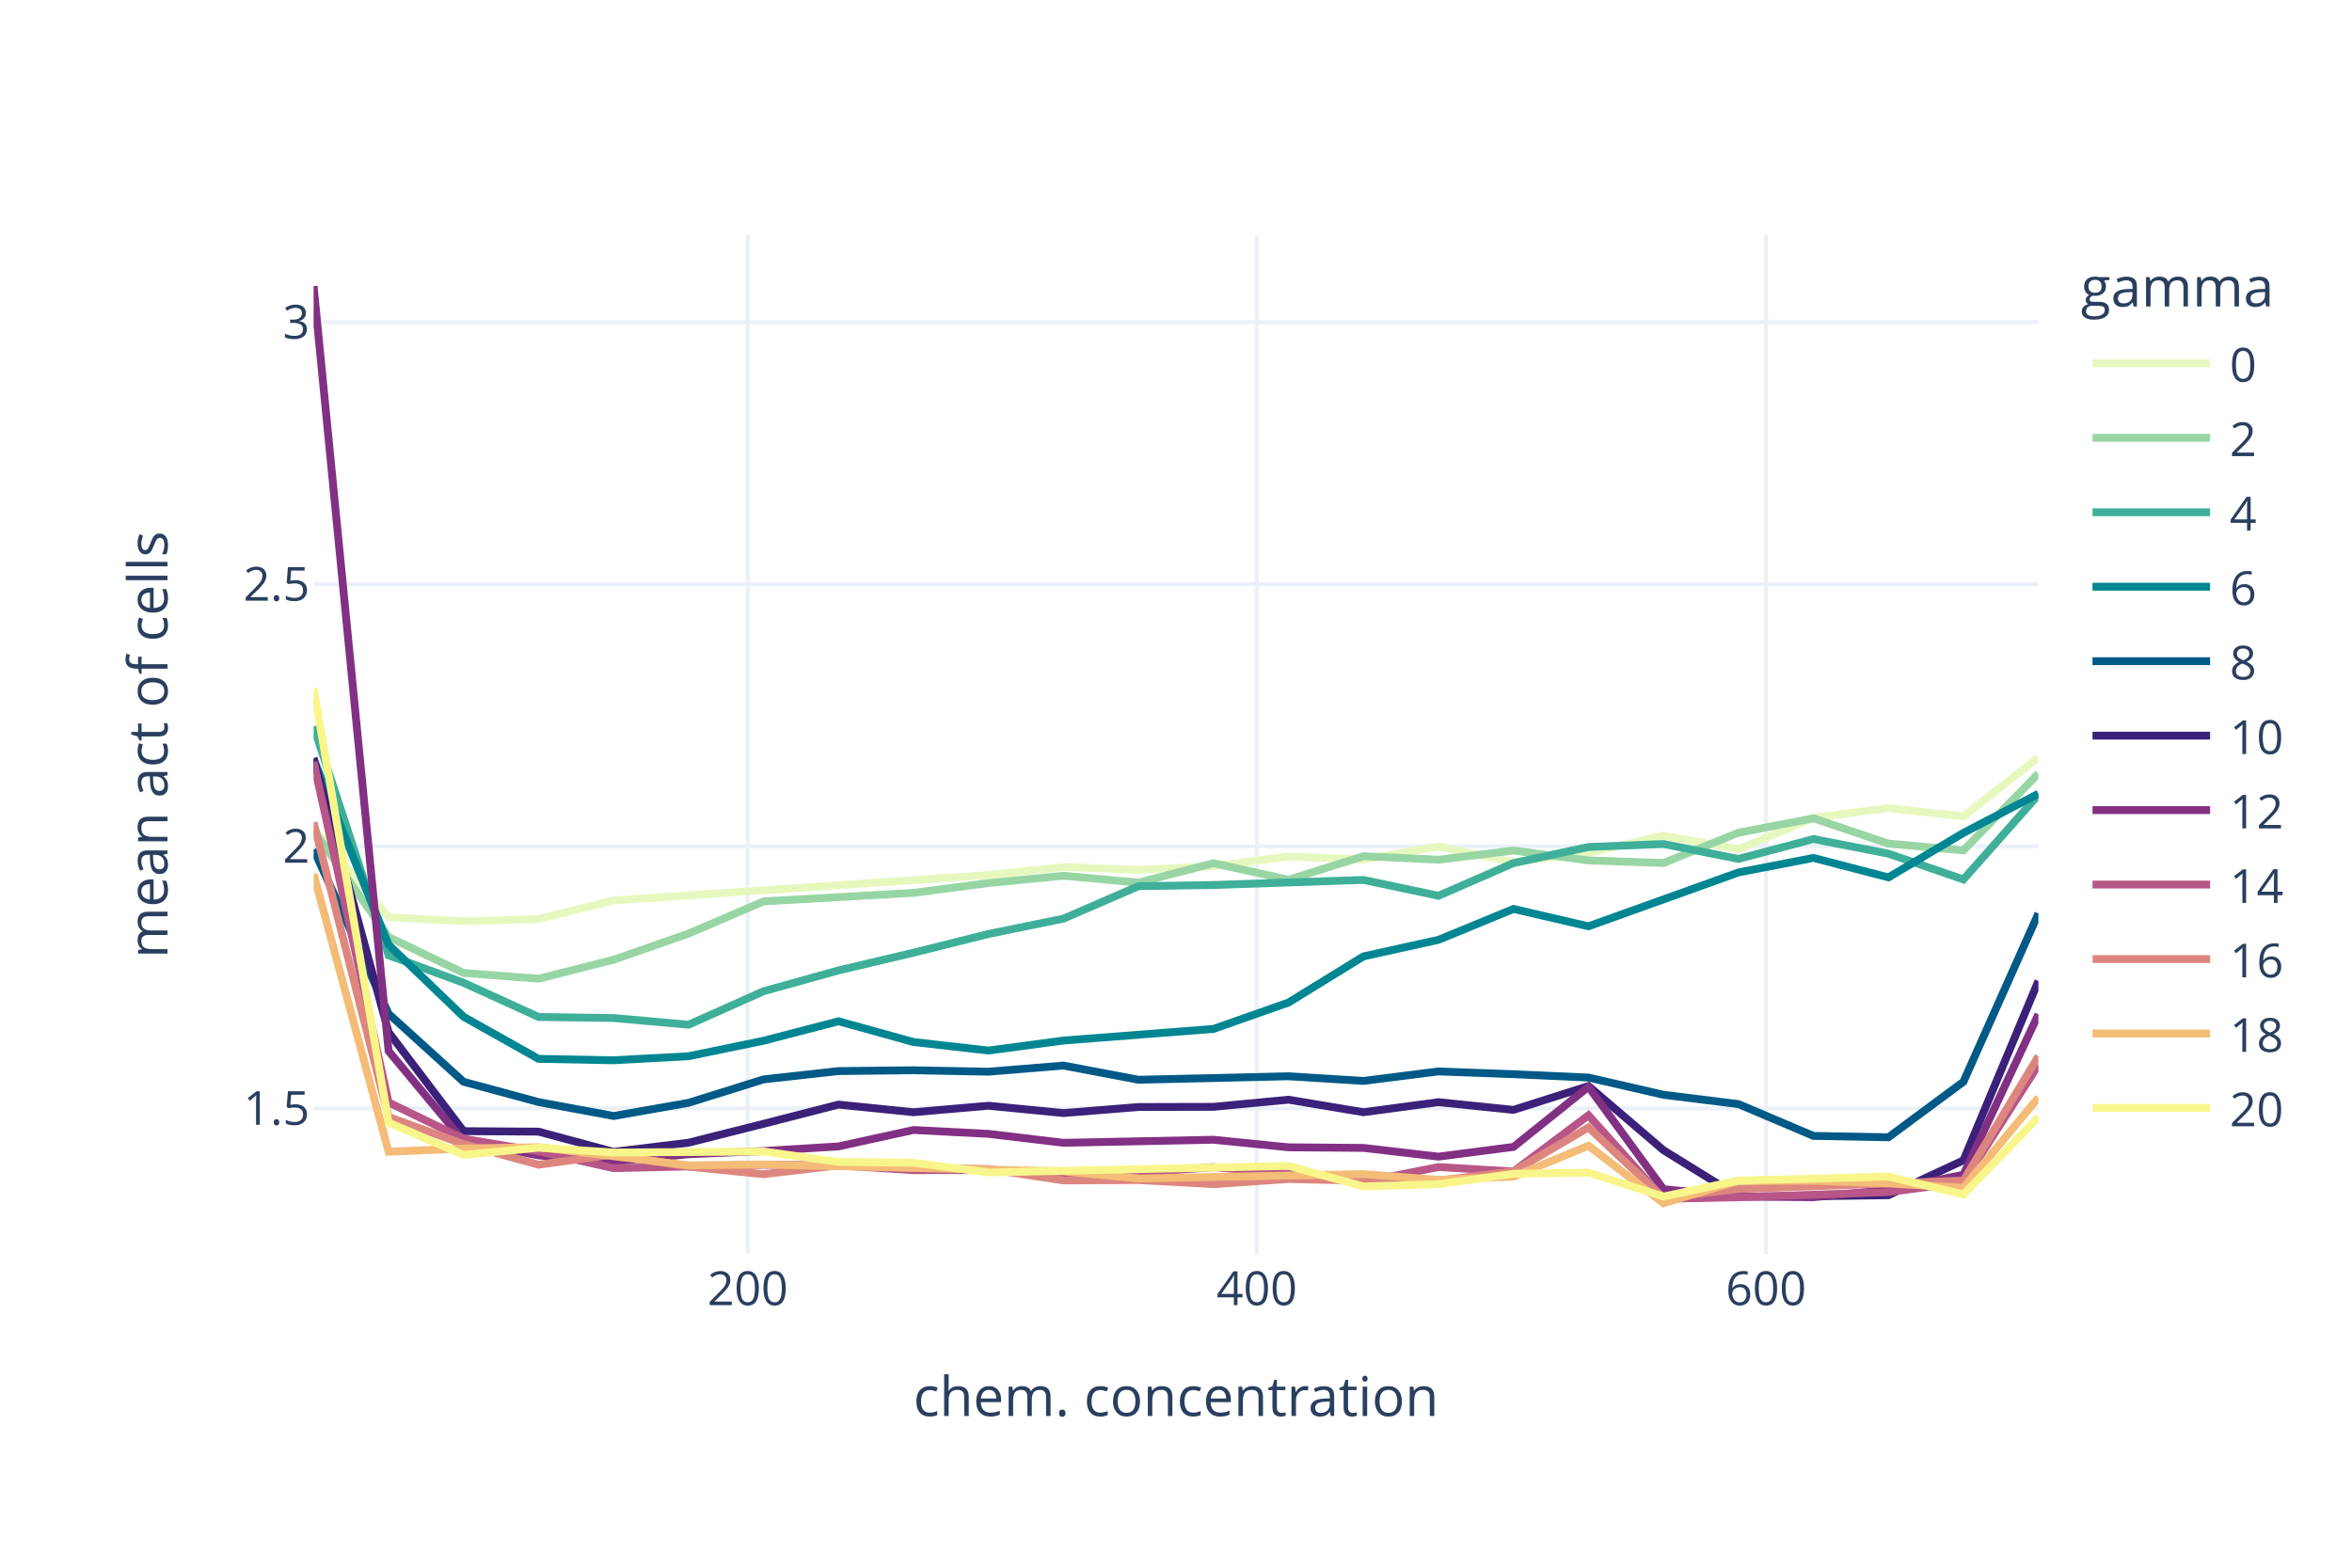
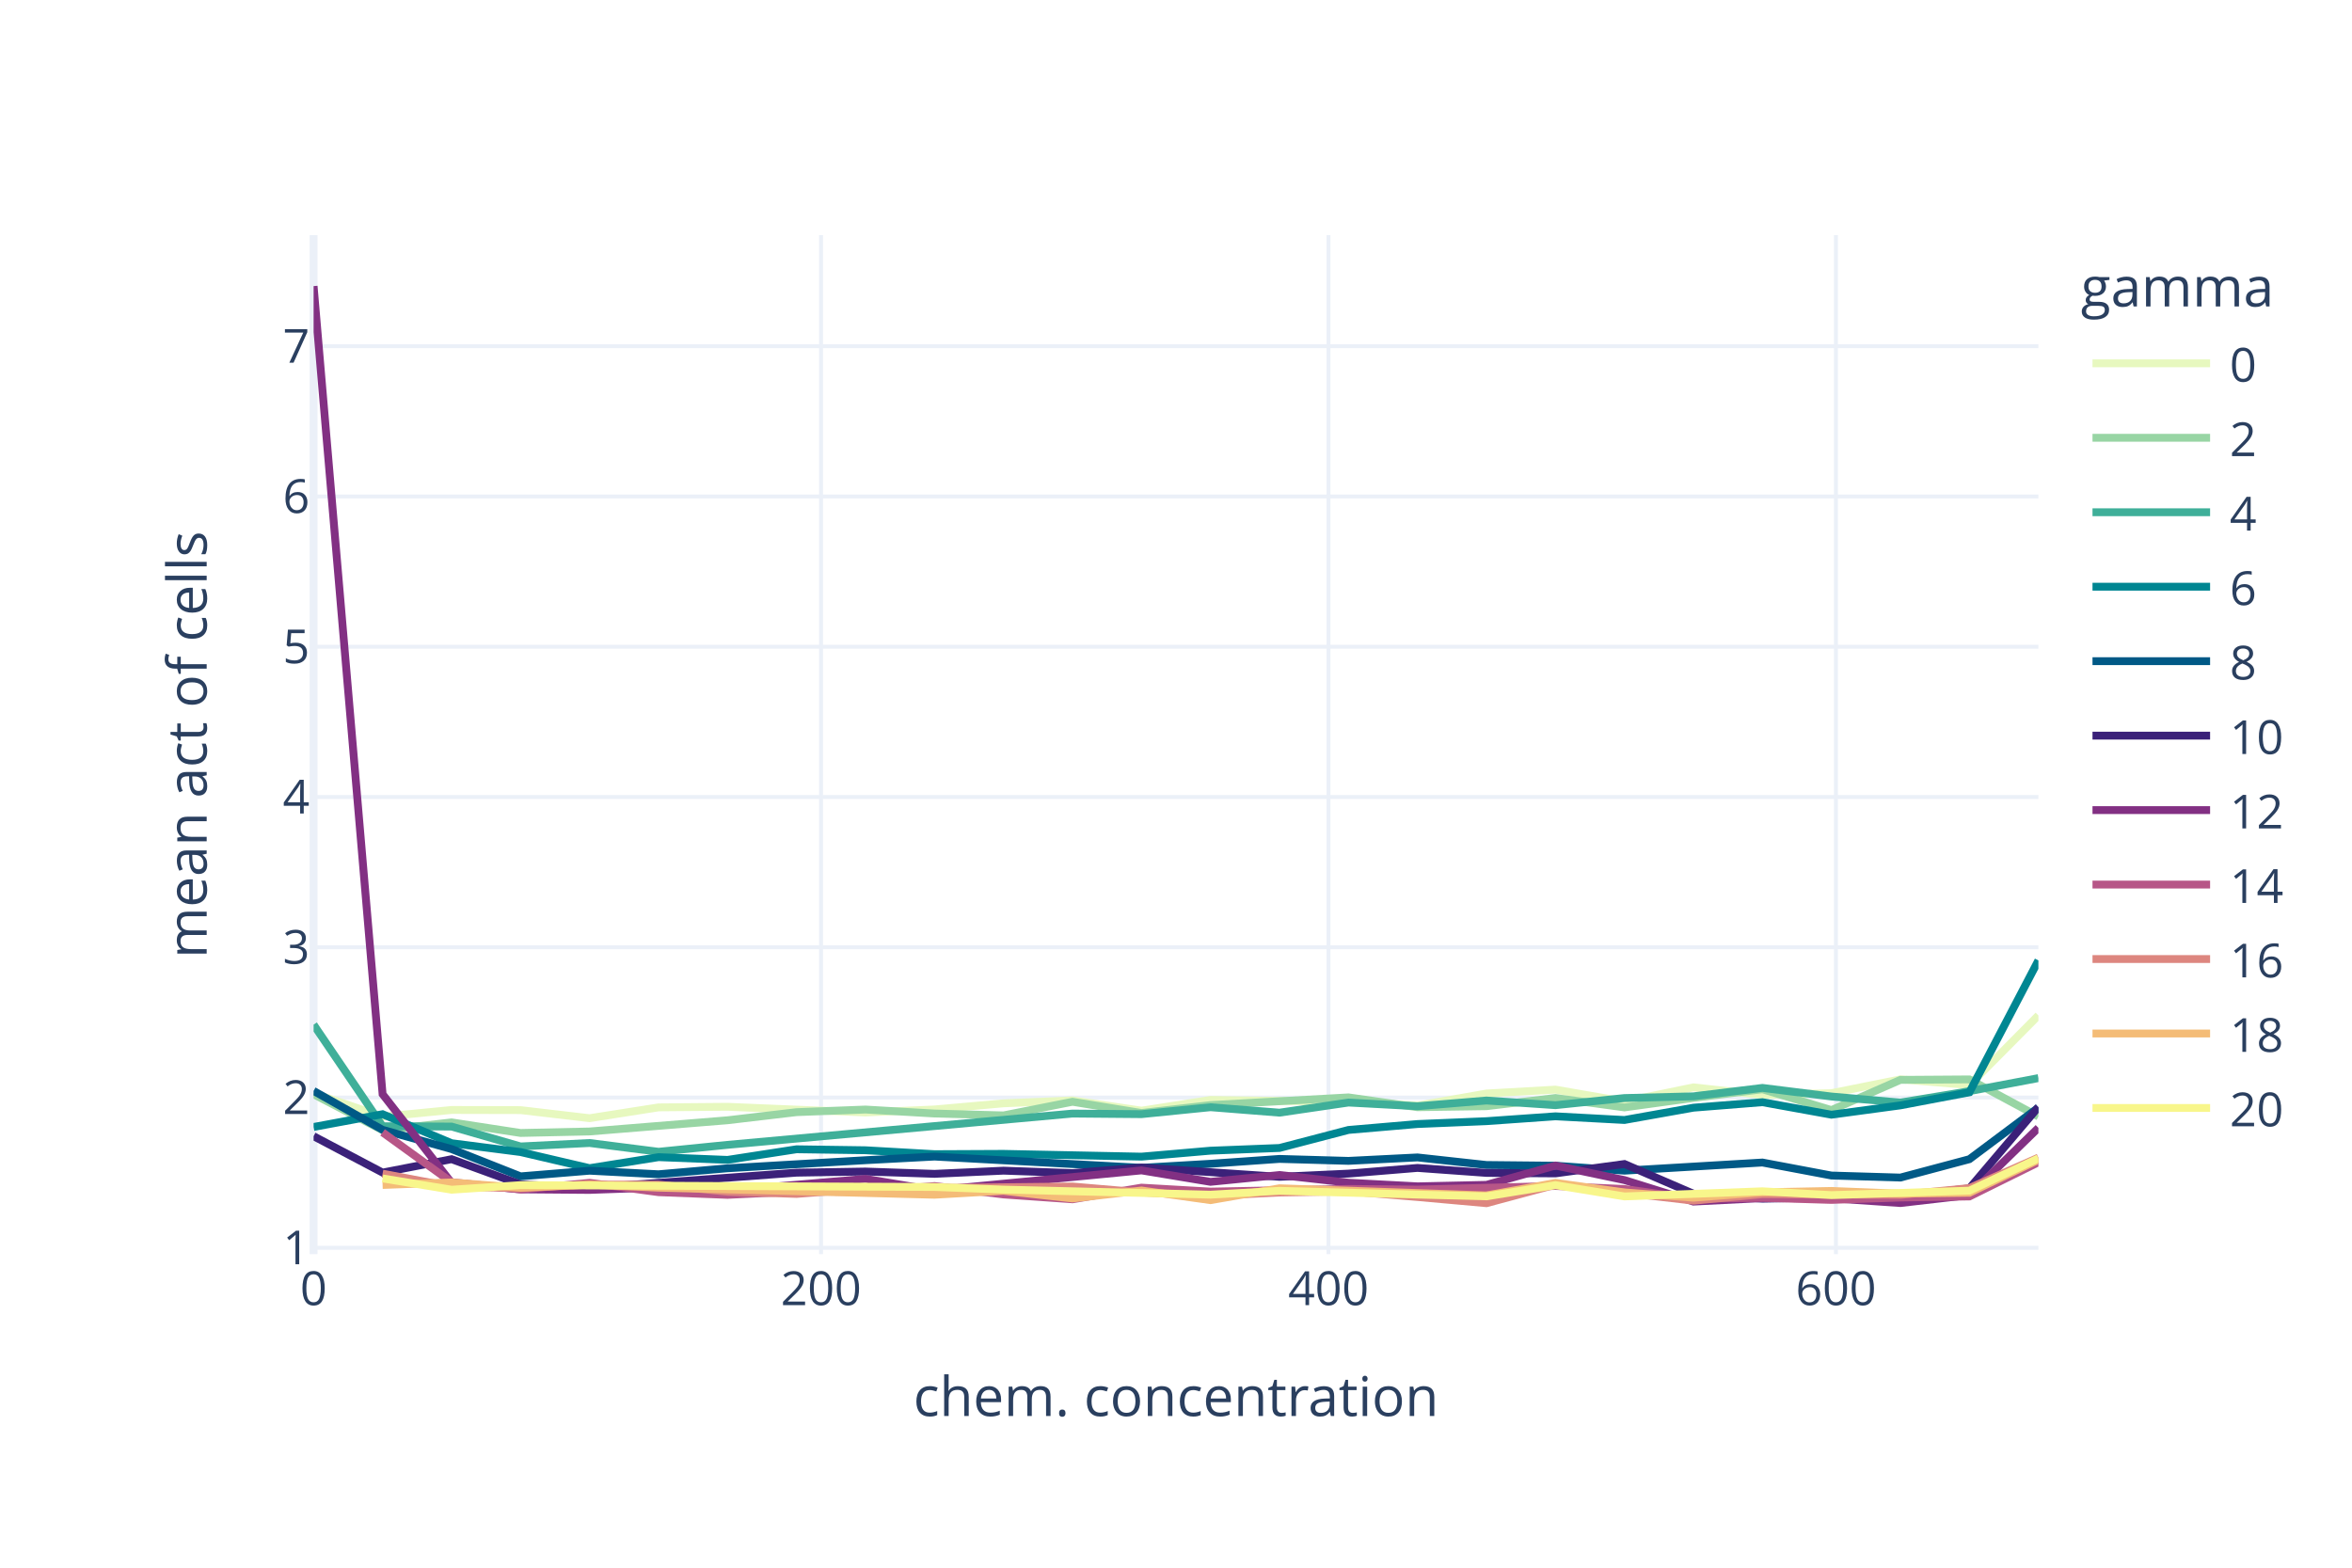
<svg xmlns="http://www.w3.org/2000/svg" class="main-svg" width="600" height="400" style="" viewBox="0 0 600 400">
  <rect x="0" y="0" width="600" height="400" style="fill: rgb(255, 255, 255); fill-opacity: 1;" />
-   <defs id="defs-c7251f">
+   <defs id="defs-43d383">
    <g class="clips">
-       <clipPath id="clipc7251fxyplot" class="plotclip">
+       <clipPath id="clip43d383xyplot" class="plotclip">
        <rect width="440" height="260" />
      </clipPath>
-       <clipPath class="axesclip" id="clipc7251fx">
+       <clipPath class="axesclip" id="clip43d383x">
        <rect x="80" y="0" width="440" height="400" />
      </clipPath>
-       <clipPath class="axesclip" id="clipc7251fy">
+       <clipPath class="axesclip" id="clip43d383y">
        <rect x="0" y="60" width="600" height="260" />
      </clipPath>
-       <clipPath class="axesclip" id="clipc7251fxy">
+       <clipPath class="axesclip" id="clip43d383xy">
        <rect x="80" y="60" width="440" height="260" />
      </clipPath>
    </g>
    <g class="gradients" />
    <g class="patterns" />
  </defs>
  <g class="bglayer" />
  <g class="layer-below">
    <g class="imagelayer" />
    <g class="shapelayer" />
  </g>
  <g class="cartesianlayer">
    <g class="subplot xy">
      <g class="layer-subplot">
        <g class="shapelayer" />
        <g class="imagelayer" />
      </g>
      <g class="minor-gridlayer">
        <g class="x" />
        <g class="y" />
      </g>
      <g class="gridlayer">
        <g class="x">
-           <path class="xgrid crisp" transform="translate(190.75,0)" d="M0,60v260" style="stroke: rgb(235, 240, 248); stroke-opacity: 1; stroke-width: 1px;" />
-           <path class="xgrid crisp" transform="translate(320.63,0)" d="M0,60v260" style="stroke: rgb(235, 240, 248); stroke-opacity: 1; stroke-width: 1px;" />
-           <path class="xgrid crisp" transform="translate(450.51,0)" d="M0,60v260" style="stroke: rgb(235, 240, 248); stroke-opacity: 1; stroke-width: 1px;" />
+           <path class="xgrid crisp" transform="translate(209.45,0)" d="M0,60v260" style="stroke: rgb(235, 240, 248); stroke-opacity: 1; stroke-width: 1px;" />
+           <path class="xgrid crisp" transform="translate(338.9,0)" d="M0,60v260" style="stroke: rgb(235, 240, 248); stroke-opacity: 1; stroke-width: 1px;" />
+           <path class="xgrid crisp" transform="translate(468.35,0)" d="M0,60v260" style="stroke: rgb(235, 240, 248); stroke-opacity: 1; stroke-width: 1px;" />
        </g>
        <g class="y">
-           <path class="ygrid crisp" transform="translate(0,282.79)" d="M80,0h440" style="stroke: rgb(235, 240, 248); stroke-opacity: 1; stroke-width: 1px;" />
-           <path class="ygrid crisp" transform="translate(0,215.92)" d="M80,0h440" style="stroke: rgb(235, 240, 248); stroke-opacity: 1; stroke-width: 1px;" />
-           <path class="ygrid crisp" transform="translate(0,149.06)" d="M80,0h440" style="stroke: rgb(235, 240, 248); stroke-opacity: 1; stroke-width: 1px;" />
-           <path class="ygrid crisp" transform="translate(0,82.2)" d="M80,0h440" style="stroke: rgb(235, 240, 248); stroke-opacity: 1; stroke-width: 1px;" />
-         </g>
-       </g>
-       <g class="zerolinelayer" />
+           <path class="ygrid crisp" transform="translate(0,318.38)" d="M80,0h440" style="stroke: rgb(235, 240, 248); stroke-opacity: 1; stroke-width: 1px;" />
+           <path class="ygrid crisp" transform="translate(0,280.04)" d="M80,0h440" style="stroke: rgb(235, 240, 248); stroke-opacity: 1; stroke-width: 1px;" />
+           <path class="ygrid crisp" transform="translate(0,241.7)" d="M80,0h440" style="stroke: rgb(235, 240, 248); stroke-opacity: 1; stroke-width: 1px;" />
+           <path class="ygrid crisp" transform="translate(0,203.36)" d="M80,0h440" style="stroke: rgb(235, 240, 248); stroke-opacity: 1; stroke-width: 1px;" />
+           <path class="ygrid crisp" transform="translate(0,165.02)" d="M80,0h440" style="stroke: rgb(235, 240, 248); stroke-opacity: 1; stroke-width: 1px;" />
+           <path class="ygrid crisp" transform="translate(0,126.68)" d="M80,0h440" style="stroke: rgb(235, 240, 248); stroke-opacity: 1; stroke-width: 1px;" />
+           <path class="ygrid crisp" transform="translate(0,88.34)" d="M80,0h440" style="stroke: rgb(235, 240, 248); stroke-opacity: 1; stroke-width: 1px;" />
+         </g>
+       </g>
+       <g class="zerolinelayer">
+         <path class="xzl zl crisp" transform="translate(80,0)" d="M0,60v260" style="stroke: rgb(235, 240, 248); stroke-opacity: 1; stroke-width: 2px;" />
+       </g>
      <g class="layer-between">
        <g class="shapelayer" />
        <g class="imagelayer" />
      </g>
      <path class="xlines-below" />
      <path class="ylines-below" />
      <g class="overlines-below" />
      <g class="xaxislayer-below" />
      <g class="yaxislayer-below" />
      <g class="overaxes-below" />
      <g class="overplot">
-         <g class="xy" transform="translate(80,60)" clip-path="url(#clipc7251fxyplot)">
+         <g class="xy" transform="translate(80,60)" clip-path="url(#clip43d383xyplot)">
          <g class="scatterlayer mlayer">
-             <g class="trace scatter trace1db638" style="stroke-miterlimit: 2; opacity: 1;">
-               <g class="fills" />
-               <g class="errorbars" />
-               <g class="lines">
-                 <path class="js-line" d="M0,151.38L19.13,174.03L38.26,175.06L57.39,174.48L76.52,169.75L172.17,163.26L191.3,161.23L210.43,161.93L229.57,161L248.7,158.55L267.83,159.3L286.96,155.99L306.09,160.01L325.22,157.6L344.35,153.21L363.48,156.7L382.61,148.68L401.74,146.18L420.87,148.31L440,133.26" style="vector-effect: none; fill: none; stroke: rgb(231, 248, 191); stroke-opacity: 1; stroke-width: 2px; opacity: 1;" />
-               </g>
-               <g class="points" />
-               <g class="text" />
-             </g>
-             <g class="trace scatter trace7a1f3c" style="stroke-miterlimit: 2; opacity: 1;">
-               <g class="fills" />
-               <g class="errorbars" />
-               <g class="lines">
-                 <path class="js-line" d="M0,151.89L19.13,179.08L38.26,188.25L57.39,189.72L76.52,184.88L95.65,178.21L114.78,169.99L153.04,167.82L172.17,165.31L191.3,163.45L210.43,165.2L229.57,160.25L248.7,164.47L267.83,158.46L286.96,159.36L306.09,157.02L325.22,159.54L344.35,160.2L363.48,152.47L382.61,148.79L401.74,155.25L420.87,156.98L440,137.37" style="vector-effect: none; fill: none; stroke: rgb(152, 213, 164); stroke-opacity: 1; stroke-width: 2px; opacity: 1;" />
-               </g>
-               <g class="points" />
-               <g class="text" />
-             </g>
-             <g class="trace scatter trace9502ed" style="stroke-miterlimit: 2; opacity: 1;">
-               <g class="fills" />
-               <g class="errorbars" />
-               <g class="lines">
-                 <path class="js-line" d="M0,125.31L19.13,183.76L38.26,190.76L57.39,199.48L76.52,199.75L95.65,201.46L114.78,192.92L133.91,187.6L153.04,183.08L172.17,178.3L191.3,174.39L210.43,166.11L229.57,165.81L267.83,164.52L286.96,168.56L306.09,160.22L325.22,156.11L344.35,155.35L363.48,159.16L382.61,154.08L401.74,157.82L420.87,164.39L440,142.82" style="vector-effect: none; fill: none; stroke: rgb(63, 175, 153); stroke-opacity: 1; stroke-width: 2px; opacity: 1;" />
-               </g>
-               <g class="points" />
-               <g class="text" />
-             </g>
-             <g class="trace scatter trace186e8c" style="stroke-miterlimit: 2; opacity: 1;">
-               <g class="fills" />
-               <g class="errorbars" />
-               <g class="lines">
-                 <path class="js-line" d="M0,133.69L19.13,181.06L38.26,199.43L57.39,210.17L76.52,210.53L95.65,209.5L114.78,205.55L133.91,200.58L153.04,205.88L172.17,208.05L191.3,205.5L229.57,202.53L248.7,195.8L267.83,184.02L286.96,179.8L306.09,171.92L325.22,176.35L363.48,162.61L382.61,158.9L401.74,163.87L420.87,152.52L440,142.52" style="vector-effect: none; fill: none; stroke: rgb(0, 134, 146); stroke-opacity: 1; stroke-width: 2px; opacity: 1;" />
-               </g>
-               <g class="points" />
-               <g class="text" />
-             </g>
-             <g class="trace scatter traceb2c5d8" style="stroke-miterlimit: 2; opacity: 1;">
-               <g class="fills" />
-               <g class="errorbars" />
-               <g class="lines">
-                 <path class="js-line" d="M0,156.72L19.13,198.68L38.26,216.02L57.39,221.2L76.52,224.75L95.65,221.39L114.78,215.41L133.91,213.29L153.04,213.08L172.17,213.45L191.3,211.88L210.43,215.5L229.57,215.07L248.7,214.61L267.83,215.8L286.96,213.38L306.09,214.08L325.22,214.94L344.35,219.34L363.48,221.71L382.61,229.83L401.74,230.18L420.87,216.02L440,173.07" style="vector-effect: none; fill: none; stroke: rgb(0, 89, 134); stroke-opacity: 1; stroke-width: 2px; opacity: 1;" />
-               </g>
-               <g class="points" />
-               <g class="text" />
-             </g>
-             <g class="trace scatter trace1791d5" style="stroke-miterlimit: 2; opacity: 1;">
-               <g class="fills" />
-               <g class="errorbars" />
-               <g class="lines">
-                 <path class="js-line" d="M0,133.39L19.13,203.37L38.26,228.62L57.39,228.74L76.52,233.9L95.65,231.56L114.78,226.74L133.91,221.84L153.04,223.79L172.17,222.13L191.3,224L210.43,222.46L229.57,222.41L248.7,220.59L267.83,223.79L286.96,221.22L306.09,223.19L325.22,217.11L344.35,233.47L363.48,245.3L382.61,245.23L401.74,244.96L420.87,236.06L440,190.29" style="vector-effect: none; fill: none; stroke: rgb(59, 33, 121); stroke-opacity: 1; stroke-width: 2px; opacity: 1;" />
-               </g>
-               <g class="points" />
-               <g class="text" />
-             </g>
-             <g class="trace scatter traceb6b53f" style="stroke-miterlimit: 2; opacity: 1;">
-               <g class="fills" />
-               <g class="errorbars" />
-               <g class="lines">
-                 <path class="js-line" d="M0,13L19.13,208.18L38.26,231.18L57.39,234.8L76.52,236.35L95.65,234.51L114.78,233.69L133.91,232.51L153.04,228.32L172.17,229.31L191.3,231.59L229.57,230.81L248.7,232.74L267.83,232.89L286.96,235.12L306.09,232.64L325.22,217.3L344.35,243.43L363.48,245.28L382.61,245.48L401.74,243.58L420.87,239.74L440,198.8" style="vector-effect: none; fill: none; stroke: rgb(130, 48, 131); stroke-opacity: 1; stroke-width: 2px; opacity: 1;" />
-               </g>
-               <g class="points" />
-               <g class="text" />
-             </g>
-             <g class="trace scatter tracead4ed2" style="stroke-miterlimit: 2; opacity: 1;">
-               <g class="fills" />
-               <g class="errorbars" />
-               <g class="lines">
-                 <path class="js-line" d="M0,134.4L19.13,221.29L38.26,230.56L57.39,233.77L76.52,238.06L114.78,237.18L133.91,237.34L153.04,238.57L172.17,238.51L191.3,239.28L210.43,239.24L229.57,237.81L248.7,239.49L267.83,241.57L286.96,237.77L306.09,238.91L325.22,224.58L344.35,245.88L363.48,245.48L401.74,244.18L420.87,241.62L440,211.71" style="vector-effect: none; fill: none; stroke: rgb(183, 86, 135); stroke-opacity: 1; stroke-width: 2px; opacity: 1;" />
-               </g>
-               <g class="points" />
-               <g class="text" />
-             </g>
-             <g class="trace scatter trace75f35e" style="stroke-miterlimit: 2; opacity: 1;">
-               <g class="fills" />
-               <g class="errorbars" />
-               <g class="lines">
-                 <path class="js-line" d="M0,149.85L19.13,225.01L38.26,231.92L57.39,237.18L76.52,234.57L95.65,237.67L114.78,239.6L133.91,237.35L153.04,237.95L172.17,238.28L191.3,241.19L210.43,241.09L229.57,242.14L248.7,240.83L267.83,241.27L286.96,241.22L306.09,238.91L325.22,227.67L344.35,245.61L363.48,243.38L382.61,242.68L420.87,241.24L440,209.51" style="vector-effect: none; fill: none; stroke: rgb(221, 134, 127); stroke-opacity: 1; stroke-width: 2px; opacity: 1;" />
-               </g>
-               <g class="points" />
-               <g class="text" />
-             </g>
-             <g class="trace scatter tracebaab73" style="stroke-miterlimit: 2; opacity: 1;">
-               <g class="fills" />
-               <g class="errorbars" />
-               <g class="lines">
-                 <path class="js-line" d="M0,163L19.13,233.87L38.26,233.05L57.39,232.7L76.52,235.01L95.65,237.35L114.78,237.12L191.3,238.87L210.43,240.69L267.83,239.57L286.96,241.04L306.09,240.22L325.22,232.34L344.35,247L363.48,241.32L382.61,241.26L401.74,241.96L420.87,243.07L440,220.04" style="vector-effect: none; fill: none; stroke: rgb(244, 188, 119); stroke-opacity: 1; stroke-width: 2px; opacity: 1;" />
-               </g>
-               <g class="points" />
-               <g class="text" />
-             </g>
-             <g class="trace scatter trace7ddfe8" style="stroke-miterlimit: 2; opacity: 1;">
-               <g class="fills" />
-               <g class="errorbars" />
-               <g class="lines">
-                 <path class="js-line" d="M0,115.59L19.13,226.42L38.26,234.68L57.39,232.83L76.52,234.07L114.78,233.82L133.91,236.46L153.04,236.68L172.17,239.15L248.7,237.48L267.83,242.73L286.96,242.15L306.09,239.5L325.22,239.18L344.35,245.31L363.48,241.2L382.61,240.73L401.74,240.2L420.87,244.77L440,225.03" style="vector-effect: none; fill: none; stroke: rgb(248, 246, 139); stroke-opacity: 1; stroke-width: 2px; opacity: 1;" />
+             <g class="trace scatter tracea20903" style="stroke-miterlimit: 2; opacity: 1;">
+               <g class="fills" />
+               <g class="errorbars" />
+               <g class="lines">
+                 <path class="js-line" d="M0,218.94L17.6,224.93L35.2,223.21L52.8,223.25L70.4,225.31L88,222.55L105.6,222.4L140.8,223.85L158.4,223.08L176,221.52L193.6,220.77L211.2,223.39L228.8,220.65L264,221.13L281.6,222.1L299.2,219.01L316.8,218.02L334.4,221.07L352,217.44L369.6,219.37L387.2,218.93L404.8,215.4L422.4,216.86L440,199.09" style="vector-effect: none; fill: none; stroke: rgb(231, 248, 191); stroke-opacity: 1; stroke-width: 2px; opacity: 1;" />
+               </g>
+               <g class="points" />
+               <g class="text" />
+             </g>
+             <g class="trace scatter traceb5b6d7" style="stroke-miterlimit: 2; opacity: 1;">
+               <g class="fills" />
+               <g class="errorbars" />
+               <g class="lines">
+                 <path class="js-line" d="M0,219.2L17.6,228.38L35.2,226.38L52.8,229.08L70.4,228.7L105.6,225.84L123.2,223.77L140.8,223.1L158.4,224.12L176,224.6L193.6,221.12L211.2,223.99L228.8,221.97L264,220L281.6,222.51L299.2,222.25L316.8,220.15L334.4,222.56L352,220.14L369.6,217.92L387.2,223.24L404.8,215.53L422.4,215.41L440,224.88" style="vector-effect: none; fill: none; stroke: rgb(152, 213, 164); stroke-opacity: 1; stroke-width: 2px; opacity: 1;" />
+               </g>
+               <g class="points" />
+               <g class="text" />
+             </g>
+             <g class="trace scatter trace143333" style="stroke-miterlimit: 2; opacity: 1;">
+               <g class="fills" />
+               <g class="errorbars" />
+               <g class="lines">
+                 <path class="js-line" d="M0,201.44L17.6,227.36L35.2,227.45L52.8,232.52L70.4,231.64L88,233.88L105.6,232.11L193.6,224.13L211.2,224.28L228.8,222.51L246.4,223.9L264,221.32L281.6,222.26L299.2,220.8L316.8,221.99L334.4,220.17L352,219.73L369.6,217.58L387.2,219.78L404.8,221.33L422.4,218.41L440,215.08" style="vector-effect: none; fill: none; stroke: rgb(63, 175, 153); stroke-opacity: 1; stroke-width: 2px; opacity: 1;" />
+               </g>
+               <g class="points" />
+               <g class="text" />
+             </g>
+             <g class="trace scatter traceb8bbcd" style="stroke-miterlimit: 2; opacity: 1;">
+               <g class="fills" />
+               <g class="errorbars" />
+               <g class="lines">
+                 <path class="js-line" d="M0,227.55L17.6,224.29L35.2,231.69L52.8,233.95L70.4,238.06L88,235.25L105.6,235.95L123.2,233.24L140.8,233.49L158.4,234.49L176,234.41L211.2,235.12L228.8,233.6L246.4,232.91L264,228.31L281.6,226.8L299.2,226.07L316.8,224.83L334.4,225.77L352,222.63L369.6,221.23L387.2,224.42L404.8,222.04L422.4,218.7L440,185.05" style="vector-effect: none; fill: none; stroke: rgb(0, 134, 146); stroke-opacity: 1; stroke-width: 2px; opacity: 1;" />
+               </g>
+               <g class="points" />
+               <g class="text" />
+             </g>
+             <g class="trace scatter trace101a8b" style="stroke-miterlimit: 2; opacity: 1;">
+               <g class="fills" />
+               <g class="errorbars" />
+               <g class="lines">
+                 <path class="js-line" d="M0,218.35L17.6,228.28L35.2,233.19L52.8,240.15L70.4,238.71L88,239.62L105.6,238.09L140.8,236.03L158.4,235.1L211.2,237.97L228.8,236.94L246.4,235.7L264,236.2L281.6,235.32L299.2,237.25L316.8,237.43L334.4,238.7L369.6,236.62L387.2,239.94L404.8,240.46L422.4,235.77L440,222.6" style="vector-effect: none; fill: none; stroke: rgb(0, 89, 134); stroke-opacity: 1; stroke-width: 2px; opacity: 1;" />
+               </g>
+               <g class="points" />
+               <g class="text" />
+             </g>
+             <g class="trace scatter trace6913a4" style="stroke-miterlimit: 2; opacity: 1;">
+               <g class="fills" />
+               <g class="errorbars" />
+               <g class="lines">
+                 <path class="js-line" d="M0,229.91L17.6,239.19L35.2,235.77L52.8,242.2L70.4,243.09L123.2,239.21L140.8,238.92L158.4,239.51L176,238.7L193.6,239.31L211.2,237.89L246.4,240.27L264,239.45L281.6,238L299.2,239.27L316.8,239.39L334.4,237L352,244.59L369.6,245.85L404.8,245.17L422.4,243.22L440,222.46" style="vector-effect: none; fill: none; stroke: rgb(59, 33, 121); stroke-opacity: 1; stroke-width: 2px; opacity: 1;" />
+               </g>
+               <g class="points" />
+               <g class="text" />
+             </g>
+             <g class="trace scatter tracebaba4d" style="stroke-miterlimit: 2; opacity: 1;">
+               <g class="fills" />
+               <g class="errorbars" />
+               <g class="lines">
+                 <path class="js-line" d="M0,13L17.6,219.19L35.2,241.81L52.8,243.47L70.4,243.61L88,242.99L105.6,243.79L140.8,240.79L158.4,243.72L211.2,238.63L228.8,241.55L246.4,239.8L264,241.77L281.6,242.7L299.2,242.32L316.8,237.4L334.4,241.1L352,246.59L369.6,245.71L387.2,245.75L404.8,246.96L422.4,244.93L440,227.78" style="vector-effect: none; fill: none; stroke: rgb(130, 48, 131); stroke-opacity: 1; stroke-width: 2px; opacity: 1;" />
+               </g>
+               <g class="points" />
+               <g class="text" />
+             </g>
+             <g class="trace scatter trace462bd1" style="stroke-miterlimit: 2; opacity: 1;">
+               <g class="fills" />
+               <g class="errorbars" />
+               <g class="lines">
+                 <path class="js-line" d="M17.6,228.93L35.2,241.65L52.8,243.49L70.4,241.8L88,244.19L105.6,244.87L123.2,244.03L140.8,244.09L158.4,242.62L176,244.77L193.6,246L211.2,243.03L228.8,244.04L264,243.36L281.6,243.53L316.8,242.6L334.4,243.38L352,245.87L369.6,245.63L387.2,246.16L404.8,245.55L422.4,245.28L440,236.56" style="vector-effect: none; fill: none; stroke: rgb(183, 86, 135); stroke-opacity: 1; stroke-width: 2px; opacity: 1;" />
+               </g>
+               <g class="points" />
+               <g class="text" />
+             </g>
+             <g class="trace scatter trace9e340b" style="stroke-miterlimit: 2; opacity: 1;">
+               <g class="fills" />
+               <g class="errorbars" />
+               <g class="lines">
+                 <path class="js-line" d="M17.6,239.47L35.2,242.78L52.8,243.15L70.4,242.26L88,242.27L105.6,244.06L123.2,244.63L140.8,243.28L158.4,243.12L193.6,242.74L211.2,244.24L228.8,245.12L246.4,244.28L264,243.96L281.6,245.42L299.2,247L316.8,242.28L352,246.36L369.6,244.69L404.8,244.88L422.4,243.14L440,235.37" style="vector-effect: none; fill: none; stroke: rgb(221, 134, 127); stroke-opacity: 1; stroke-width: 2px; opacity: 1;" />
+               </g>
+               <g class="points" />
+               <g class="text" />
+             </g>
+             <g class="trace scatter traceb9fe4a" style="stroke-miterlimit: 2; opacity: 1;">
+               <g class="fills" />
+               <g class="errorbars" />
+               <g class="lines">
+                 <path class="js-line" d="M17.6,242.35L35.2,241.7L52.8,243.06L70.4,242.24L88,243.03L158.4,244.84L176,243.84L193.6,245.79L211.2,243.76L228.8,246.22L246.4,243.19L299.2,245.02L316.8,241.82L334.4,244.25L352,245.59L369.6,244.22L387.2,243.87L404.8,244.56L422.4,244.34L440,235.92" style="vector-effect: none; fill: none; stroke: rgb(244, 188, 119); stroke-opacity: 1; stroke-width: 2px; opacity: 1;" />
+               </g>
+               <g class="points" />
+               <g class="text" />
+             </g>
+             <g class="trace scatter trace15a9b1" style="stroke-miterlimit: 2; opacity: 1;">
+               <g class="fills" />
+               <g class="errorbars" />
+               <g class="lines">
+                 <path class="js-line" d="M17.6,240.68L35.2,243.56L52.8,242.39L158.4,242.86L176,243.53L228.8,244.82L246.4,243.84L281.6,244.8L299.2,245.25L316.8,242.39L334.4,245.27L369.6,243.96L387.2,244.94L422.4,243.8L440,235.55" style="vector-effect: none; fill: none; stroke: rgb(248, 246, 139); stroke-opacity: 1; stroke-width: 2px; opacity: 1;" />
              </g>
              <g class="points" />
              <g class="text" />
            </g>
          </g>
        </g>
      </g>
      <g class="zerolinelayer-above" />
      <path class="xlines-above crisp" d="M0,0" style="fill: none;" />
      <path class="ylines-above crisp" d="M0,0" style="fill: none;" />
      <g class="overlines-above" />
      <g class="xaxislayer-above">
        <g class="xtick">
-           <text text-anchor="middle" x="0" y="333" transform="translate(190.75,0)" style="font-family: 'Open Sans', verdana, arial, sans-serif; font-size: 12px; fill: rgb(42, 63, 95); fill-opacity: 1; white-space: pre;">200</text>
+           <text text-anchor="middle" x="0" y="333" transform="translate(80,0)" style="font-family: 'Open Sans', verdana, arial, sans-serif; font-size: 12px; fill: rgb(42, 63, 95); fill-opacity: 1; white-space: pre;">0</text>
        </g>
        <g class="xtick">
-           <text text-anchor="middle" x="0" y="333" style="font-family: 'Open Sans', verdana, arial, sans-serif; font-size: 12px; fill: rgb(42, 63, 95); fill-opacity: 1; white-space: pre;" transform="translate(320.63,0)">400</text>
+           <text text-anchor="middle" x="0" y="333" style="font-family: 'Open Sans', verdana, arial, sans-serif; font-size: 12px; fill: rgb(42, 63, 95); fill-opacity: 1; white-space: pre;" transform="translate(209.45,0)">200</text>
        </g>
        <g class="xtick">
-           <text text-anchor="middle" x="0" y="333" style="font-family: 'Open Sans', verdana, arial, sans-serif; font-size: 12px; fill: rgb(42, 63, 95); fill-opacity: 1; white-space: pre;" transform="translate(450.51,0)">600</text>
+           <text text-anchor="middle" x="0" y="333" style="font-family: 'Open Sans', verdana, arial, sans-serif; font-size: 12px; fill: rgb(42, 63, 95); fill-opacity: 1; white-space: pre;" transform="translate(338.9,0)">400</text>
+         </g>
+         <g class="xtick">
+           <text text-anchor="middle" x="0" y="333" style="font-family: 'Open Sans', verdana, arial, sans-serif; font-size: 12px; fill: rgb(42, 63, 95); fill-opacity: 1; white-space: pre;" transform="translate(468.35,0)">600</text>
        </g>
      </g>
      <g class="yaxislayer-above">
        <g class="ytick">
-           <text text-anchor="end" x="79" y="4.2" transform="translate(0,282.79)" style="font-family: 'Open Sans', verdana, arial, sans-serif; font-size: 12px; fill: rgb(42, 63, 95); fill-opacity: 1; white-space: pre;">1.5</text>
-         </g>
-         <g class="ytick">
-           <text text-anchor="end" x="79" y="4.2" style="font-family: 'Open Sans', verdana, arial, sans-serif; font-size: 12px; fill: rgb(42, 63, 95); fill-opacity: 1; white-space: pre;" transform="translate(0,215.92)">2</text>
-         </g>
-         <g class="ytick">
-           <text text-anchor="end" x="79" y="4.2" style="font-family: 'Open Sans', verdana, arial, sans-serif; font-size: 12px; fill: rgb(42, 63, 95); fill-opacity: 1; white-space: pre;" transform="translate(0,149.06)">2.5</text>
-         </g>
-         <g class="ytick">
-           <text text-anchor="end" x="79" y="4.2" style="font-family: 'Open Sans', verdana, arial, sans-serif; font-size: 12px; fill: rgb(42, 63, 95); fill-opacity: 1; white-space: pre;" transform="translate(0,82.2)">3</text>
+           <text text-anchor="end" x="79" y="4.2" transform="translate(0,318.38)" style="font-family: 'Open Sans', verdana, arial, sans-serif; font-size: 12px; fill: rgb(42, 63, 95); fill-opacity: 1; white-space: pre;">1</text>
+         </g>
+         <g class="ytick">
+           <text text-anchor="end" x="79" y="4.2" style="font-family: 'Open Sans', verdana, arial, sans-serif; font-size: 12px; fill: rgb(42, 63, 95); fill-opacity: 1; white-space: pre;" transform="translate(0,280.04)">2</text>
+         </g>
+         <g class="ytick">
+           <text text-anchor="end" x="79" y="4.2" style="font-family: 'Open Sans', verdana, arial, sans-serif; font-size: 12px; fill: rgb(42, 63, 95); fill-opacity: 1; white-space: pre;" transform="translate(0,241.7)">3</text>
+         </g>
+         <g class="ytick">
+           <text text-anchor="end" x="79" y="4.2" style="font-family: 'Open Sans', verdana, arial, sans-serif; font-size: 12px; fill: rgb(42, 63, 95); fill-opacity: 1; white-space: pre;" transform="translate(0,203.36)">4</text>
+         </g>
+         <g class="ytick">
+           <text text-anchor="end" x="79" y="4.2" style="font-family: 'Open Sans', verdana, arial, sans-serif; font-size: 12px; fill: rgb(42, 63, 95); fill-opacity: 1; white-space: pre;" transform="translate(0,165.02)">5</text>
+         </g>
+         <g class="ytick">
+           <text text-anchor="end" x="79" y="4.2" style="font-family: 'Open Sans', verdana, arial, sans-serif; font-size: 12px; fill: rgb(42, 63, 95); fill-opacity: 1; white-space: pre;" transform="translate(0,126.68)">6</text>
+         </g>
+         <g class="ytick">
+           <text text-anchor="end" x="79" y="4.2" style="font-family: 'Open Sans', verdana, arial, sans-serif; font-size: 12px; fill: rgb(42, 63, 95); fill-opacity: 1; white-space: pre;" transform="translate(0,88.34)">7</text>
        </g>
      </g>
      <g class="overaxes-above" />
    </g>
  </g>
  <g class="polarlayer" />
  <g class="smithlayer" />
  <g class="ternarylayer" />
  <g class="geolayer" />
  <g class="funnelarealayer" />
  <g class="pielayer" />
  <g class="iciclelayer" />
  <g class="treemaplayer" />
  <g class="sunburstlayer" />
  <g class="glimages" />
-   <defs id="topdefs-c7251f">
+   <defs id="topdefs-43d383">
    <g class="clips" />
-     <clipPath id="legendc7251f">
+     <clipPath id="legend43d383">
      <rect width="59" height="238" x="0" y="0" />
    </clipPath>
  </defs>
  <g class="layer-above">
    <g class="imagelayer" />
    <g class="shapelayer" />
  </g>
  <g class="infolayer">
    <g class="legend" pointer-events="all" transform="translate(528.8,60)">
      <rect class="bg" shape-rendering="crispEdges" style="stroke: rgb(68, 68, 68); stroke-opacity: 1; fill: rgb(255, 255, 255); fill-opacity: 1; stroke-width: 0px;" width="59" height="238" x="0" y="0" />
-       <g class="scrollbox" transform="" clip-path="url(#legendc7251f)">
+       <g class="scrollbox" transform="" clip-path="url(#legend43d383)">
        <text class="legendtitletext" text-anchor="start" x="2" y="18.2" style="font-family: 'Open Sans', verdana, arial, sans-serif; font-size: 14px; fill: rgb(42, 63, 95); fill-opacity: 1; white-space: pre;">gamma</text>
        <g class="groups" transform="">
          <g class="traces" transform="translate(0,32.7)" style="opacity: 1;">
            <text class="legendtext" text-anchor="start" x="40" y="4.68" style="font-family: 'Open Sans', verdana, arial, sans-serif; font-size: 12px; fill: rgb(42, 63, 95); fill-opacity: 1; white-space: pre;">0</text>
            <g class="layers" style="opacity: 1;">
              <g class="legendfill" />
              <g class="legendlines">
                <path class="js-line" d="M5,0h30" style="fill: none; stroke: rgb(231, 248, 191); stroke-opacity: 1; stroke-width: 2px;" />
              </g>
              <g class="legendsymbols">
                <g class="legendpoints" />
              </g>
            </g>
            <rect class="legendtoggle" x="0" y="-9.5" width="53.861" height="19" style="fill: rgb(0, 0, 0); fill-opacity: 0;" />
          </g>
        </g>
        <g class="groups" transform="">
          <g class="traces" transform="translate(0,51.7)" style="opacity: 1;">
            <text class="legendtext" text-anchor="start" x="40" y="4.68" style="font-family: 'Open Sans', verdana, arial, sans-serif; font-size: 12px; fill: rgb(42, 63, 95); fill-opacity: 1; white-space: pre;">2</text>
            <g class="layers" style="opacity: 1;">
              <g class="legendfill" />
              <g class="legendlines">
                <path class="js-line" d="M5,0h30" style="fill: none; stroke: rgb(152, 213, 164); stroke-opacity: 1; stroke-width: 2px;" />
              </g>
              <g class="legendsymbols">
                <g class="legendpoints" />
              </g>
            </g>
            <rect class="legendtoggle" x="0" y="-9.5" width="53.861" height="19" style="fill: rgb(0, 0, 0); fill-opacity: 0;" />
          </g>
        </g>
        <g class="groups" transform="">
          <g class="traces" transform="translate(0,70.7)" style="opacity: 1;">
            <text class="legendtext" text-anchor="start" x="40" y="4.68" style="font-family: 'Open Sans', verdana, arial, sans-serif; font-size: 12px; fill: rgb(42, 63, 95); fill-opacity: 1; white-space: pre;">4</text>
            <g class="layers" style="opacity: 1;">
              <g class="legendfill" />
              <g class="legendlines">
                <path class="js-line" d="M5,0h30" style="fill: none; stroke: rgb(63, 175, 153); stroke-opacity: 1; stroke-width: 2px;" />
              </g>
              <g class="legendsymbols">
                <g class="legendpoints" />
              </g>
            </g>
            <rect class="legendtoggle" x="0" y="-9.5" width="53.861" height="19" style="fill: rgb(0, 0, 0); fill-opacity: 0;" />
          </g>
        </g>
        <g class="groups" transform="">
          <g class="traces" transform="translate(0,89.7)" style="opacity: 1;">
            <text class="legendtext" text-anchor="start" x="40" y="4.68" style="font-family: 'Open Sans', verdana, arial, sans-serif; font-size: 12px; fill: rgb(42, 63, 95); fill-opacity: 1; white-space: pre;">6</text>
            <g class="layers" style="opacity: 1;">
              <g class="legendfill" />
              <g class="legendlines">
                <path class="js-line" d="M5,0h30" style="fill: none; stroke: rgb(0, 134, 146); stroke-opacity: 1; stroke-width: 2px;" />
              </g>
              <g class="legendsymbols">
                <g class="legendpoints" />
              </g>
            </g>
            <rect class="legendtoggle" x="0" y="-9.5" width="53.861" height="19" style="fill: rgb(0, 0, 0); fill-opacity: 0;" />
          </g>
        </g>
        <g class="groups" transform="">
          <g class="traces" transform="translate(0,108.7)" style="opacity: 1;">
            <text class="legendtext" text-anchor="start" x="40" y="4.68" style="font-family: 'Open Sans', verdana, arial, sans-serif; font-size: 12px; fill: rgb(42, 63, 95); fill-opacity: 1; white-space: pre;">8</text>
            <g class="layers" style="opacity: 1;">
              <g class="legendfill" />
              <g class="legendlines">
                <path class="js-line" d="M5,0h30" style="fill: none; stroke: rgb(0, 89, 134); stroke-opacity: 1; stroke-width: 2px;" />
              </g>
              <g class="legendsymbols">
                <g class="legendpoints" />
              </g>
            </g>
            <rect class="legendtoggle" x="0" y="-9.5" width="53.861" height="19" style="fill: rgb(0, 0, 0); fill-opacity: 0;" />
          </g>
        </g>
        <g class="groups" transform="">
          <g class="traces" transform="translate(0,127.7)" style="opacity: 1;">
            <text class="legendtext" text-anchor="start" x="40" y="4.68" style="font-family: 'Open Sans', verdana, arial, sans-serif; font-size: 12px; fill: rgb(42, 63, 95); fill-opacity: 1; white-space: pre;">10</text>
            <g class="layers" style="opacity: 1;">
              <g class="legendfill" />
              <g class="legendlines">
                <path class="js-line" d="M5,0h30" style="fill: none; stroke: rgb(59, 33, 121); stroke-opacity: 1; stroke-width: 2px;" />
              </g>
              <g class="legendsymbols">
                <g class="legendpoints" />
              </g>
            </g>
            <rect class="legendtoggle" x="0" y="-9.5" width="53.861" height="19" style="fill: rgb(0, 0, 0); fill-opacity: 0;" />
          </g>
        </g>
        <g class="groups" transform="">
          <g class="traces" transform="translate(0,146.7)" style="opacity: 1;">
            <text class="legendtext" text-anchor="start" x="40" y="4.68" style="font-family: 'Open Sans', verdana, arial, sans-serif; font-size: 12px; fill: rgb(42, 63, 95); fill-opacity: 1; white-space: pre;">12</text>
            <g class="layers" style="opacity: 1;">
              <g class="legendfill" />
              <g class="legendlines">
                <path class="js-line" d="M5,0h30" style="fill: none; stroke: rgb(130, 48, 131); stroke-opacity: 1; stroke-width: 2px;" />
              </g>
              <g class="legendsymbols">
                <g class="legendpoints" />
              </g>
            </g>
            <rect class="legendtoggle" x="0" y="-9.5" width="53.861" height="19" style="fill: rgb(0, 0, 0); fill-opacity: 0;" />
          </g>
        </g>
        <g class="groups" transform="">
          <g class="traces" transform="translate(0,165.7)" style="opacity: 1;">
            <text class="legendtext" text-anchor="start" x="40" y="4.68" style="font-family: 'Open Sans', verdana, arial, sans-serif; font-size: 12px; fill: rgb(42, 63, 95); fill-opacity: 1; white-space: pre;">14</text>
            <g class="layers" style="opacity: 1;">
              <g class="legendfill" />
              <g class="legendlines">
                <path class="js-line" d="M5,0h30" style="fill: none; stroke: rgb(183, 86, 135); stroke-opacity: 1; stroke-width: 2px;" />
              </g>
              <g class="legendsymbols">
                <g class="legendpoints" />
              </g>
            </g>
            <rect class="legendtoggle" x="0" y="-9.5" width="53.861" height="19" style="fill: rgb(0, 0, 0); fill-opacity: 0;" />
          </g>
        </g>
        <g class="groups" transform="">
          <g class="traces" transform="translate(0,184.7)" style="opacity: 1;">
            <text class="legendtext" text-anchor="start" x="40" y="4.68" style="font-family: 'Open Sans', verdana, arial, sans-serif; font-size: 12px; fill: rgb(42, 63, 95); fill-opacity: 1; white-space: pre;">16</text>
            <g class="layers" style="opacity: 1;">
              <g class="legendfill" />
              <g class="legendlines">
                <path class="js-line" d="M5,0h30" style="fill: none; stroke: rgb(221, 134, 127); stroke-opacity: 1; stroke-width: 2px;" />
              </g>
              <g class="legendsymbols">
                <g class="legendpoints" />
              </g>
            </g>
            <rect class="legendtoggle" x="0" y="-9.5" width="53.861" height="19" style="fill: rgb(0, 0, 0); fill-opacity: 0;" />
          </g>
        </g>
        <g class="groups" transform="">
          <g class="traces" transform="translate(0,203.7)" style="opacity: 1;">
            <text class="legendtext" text-anchor="start" x="40" y="4.68" style="font-family: 'Open Sans', verdana, arial, sans-serif; font-size: 12px; fill: rgb(42, 63, 95); fill-opacity: 1; white-space: pre;">18</text>
            <g class="layers" style="opacity: 1;">
              <g class="legendfill" />
              <g class="legendlines">
                <path class="js-line" d="M5,0h30" style="fill: none; stroke: rgb(244, 188, 119); stroke-opacity: 1; stroke-width: 2px;" />
              </g>
              <g class="legendsymbols">
                <g class="legendpoints" />
              </g>
            </g>
            <rect class="legendtoggle" x="0" y="-9.5" width="53.861" height="19" style="fill: rgb(0, 0, 0); fill-opacity: 0;" />
          </g>
        </g>
        <g class="groups" transform="">
          <g class="traces" transform="translate(0,222.7)" style="opacity: 1;">
            <text class="legendtext" text-anchor="start" x="40" y="4.68" style="font-family: 'Open Sans', verdana, arial, sans-serif; font-size: 12px; fill: rgb(42, 63, 95); fill-opacity: 1; white-space: pre;">20</text>
            <g class="layers" style="opacity: 1;">
              <g class="legendfill" />
              <g class="legendlines">
                <path class="js-line" d="M5,0h30" style="fill: none; stroke: rgb(248, 246, 139); stroke-opacity: 1; stroke-width: 2px;" />
              </g>
              <g class="legendsymbols">
                <g class="legendpoints" />
              </g>
            </g>
            <rect class="legendtoggle" x="0" y="-9.5" width="53.861" height="19" style="fill: rgb(0, 0, 0); fill-opacity: 0;" />
          </g>
        </g>
      </g>
      <rect class="scrollbar" rx="20" ry="3" width="0" height="0" style="fill: rgb(128, 139, 164); fill-opacity: 1;" x="0" y="0" />
    </g>
    <g class="g-gtitle" />
    <g class="g-xtitle">
      <text class="xtitle" x="300" y="361.3" text-anchor="middle" style="opacity: 1; font-family: 'Open Sans', verdana, arial, sans-serif; font-size: 14px; fill: rgb(42, 63, 95); fill-opacity: 1; white-space: pre;">chem. concentration</text>
    </g>
    <g class="g-ytitle">
-       <text class="ytitle" transform="rotate(-90,42.725,190)" x="42.725" y="190" text-anchor="middle" style="opacity: 1; font-family: 'Open Sans', verdana, arial, sans-serif; font-size: 14px; fill: rgb(42, 63, 95); fill-opacity: 1; white-space: pre;">mean act of cells</text>
+       <text class="ytitle" transform="rotate(-90,52.725,190)" x="52.725" y="190" text-anchor="middle" style="opacity: 1; font-family: 'Open Sans', verdana, arial, sans-serif; font-size: 14px; fill: rgb(42, 63, 95); fill-opacity: 1; white-space: pre;">mean act of cells</text>
    </g>
  </g>
</svg>
